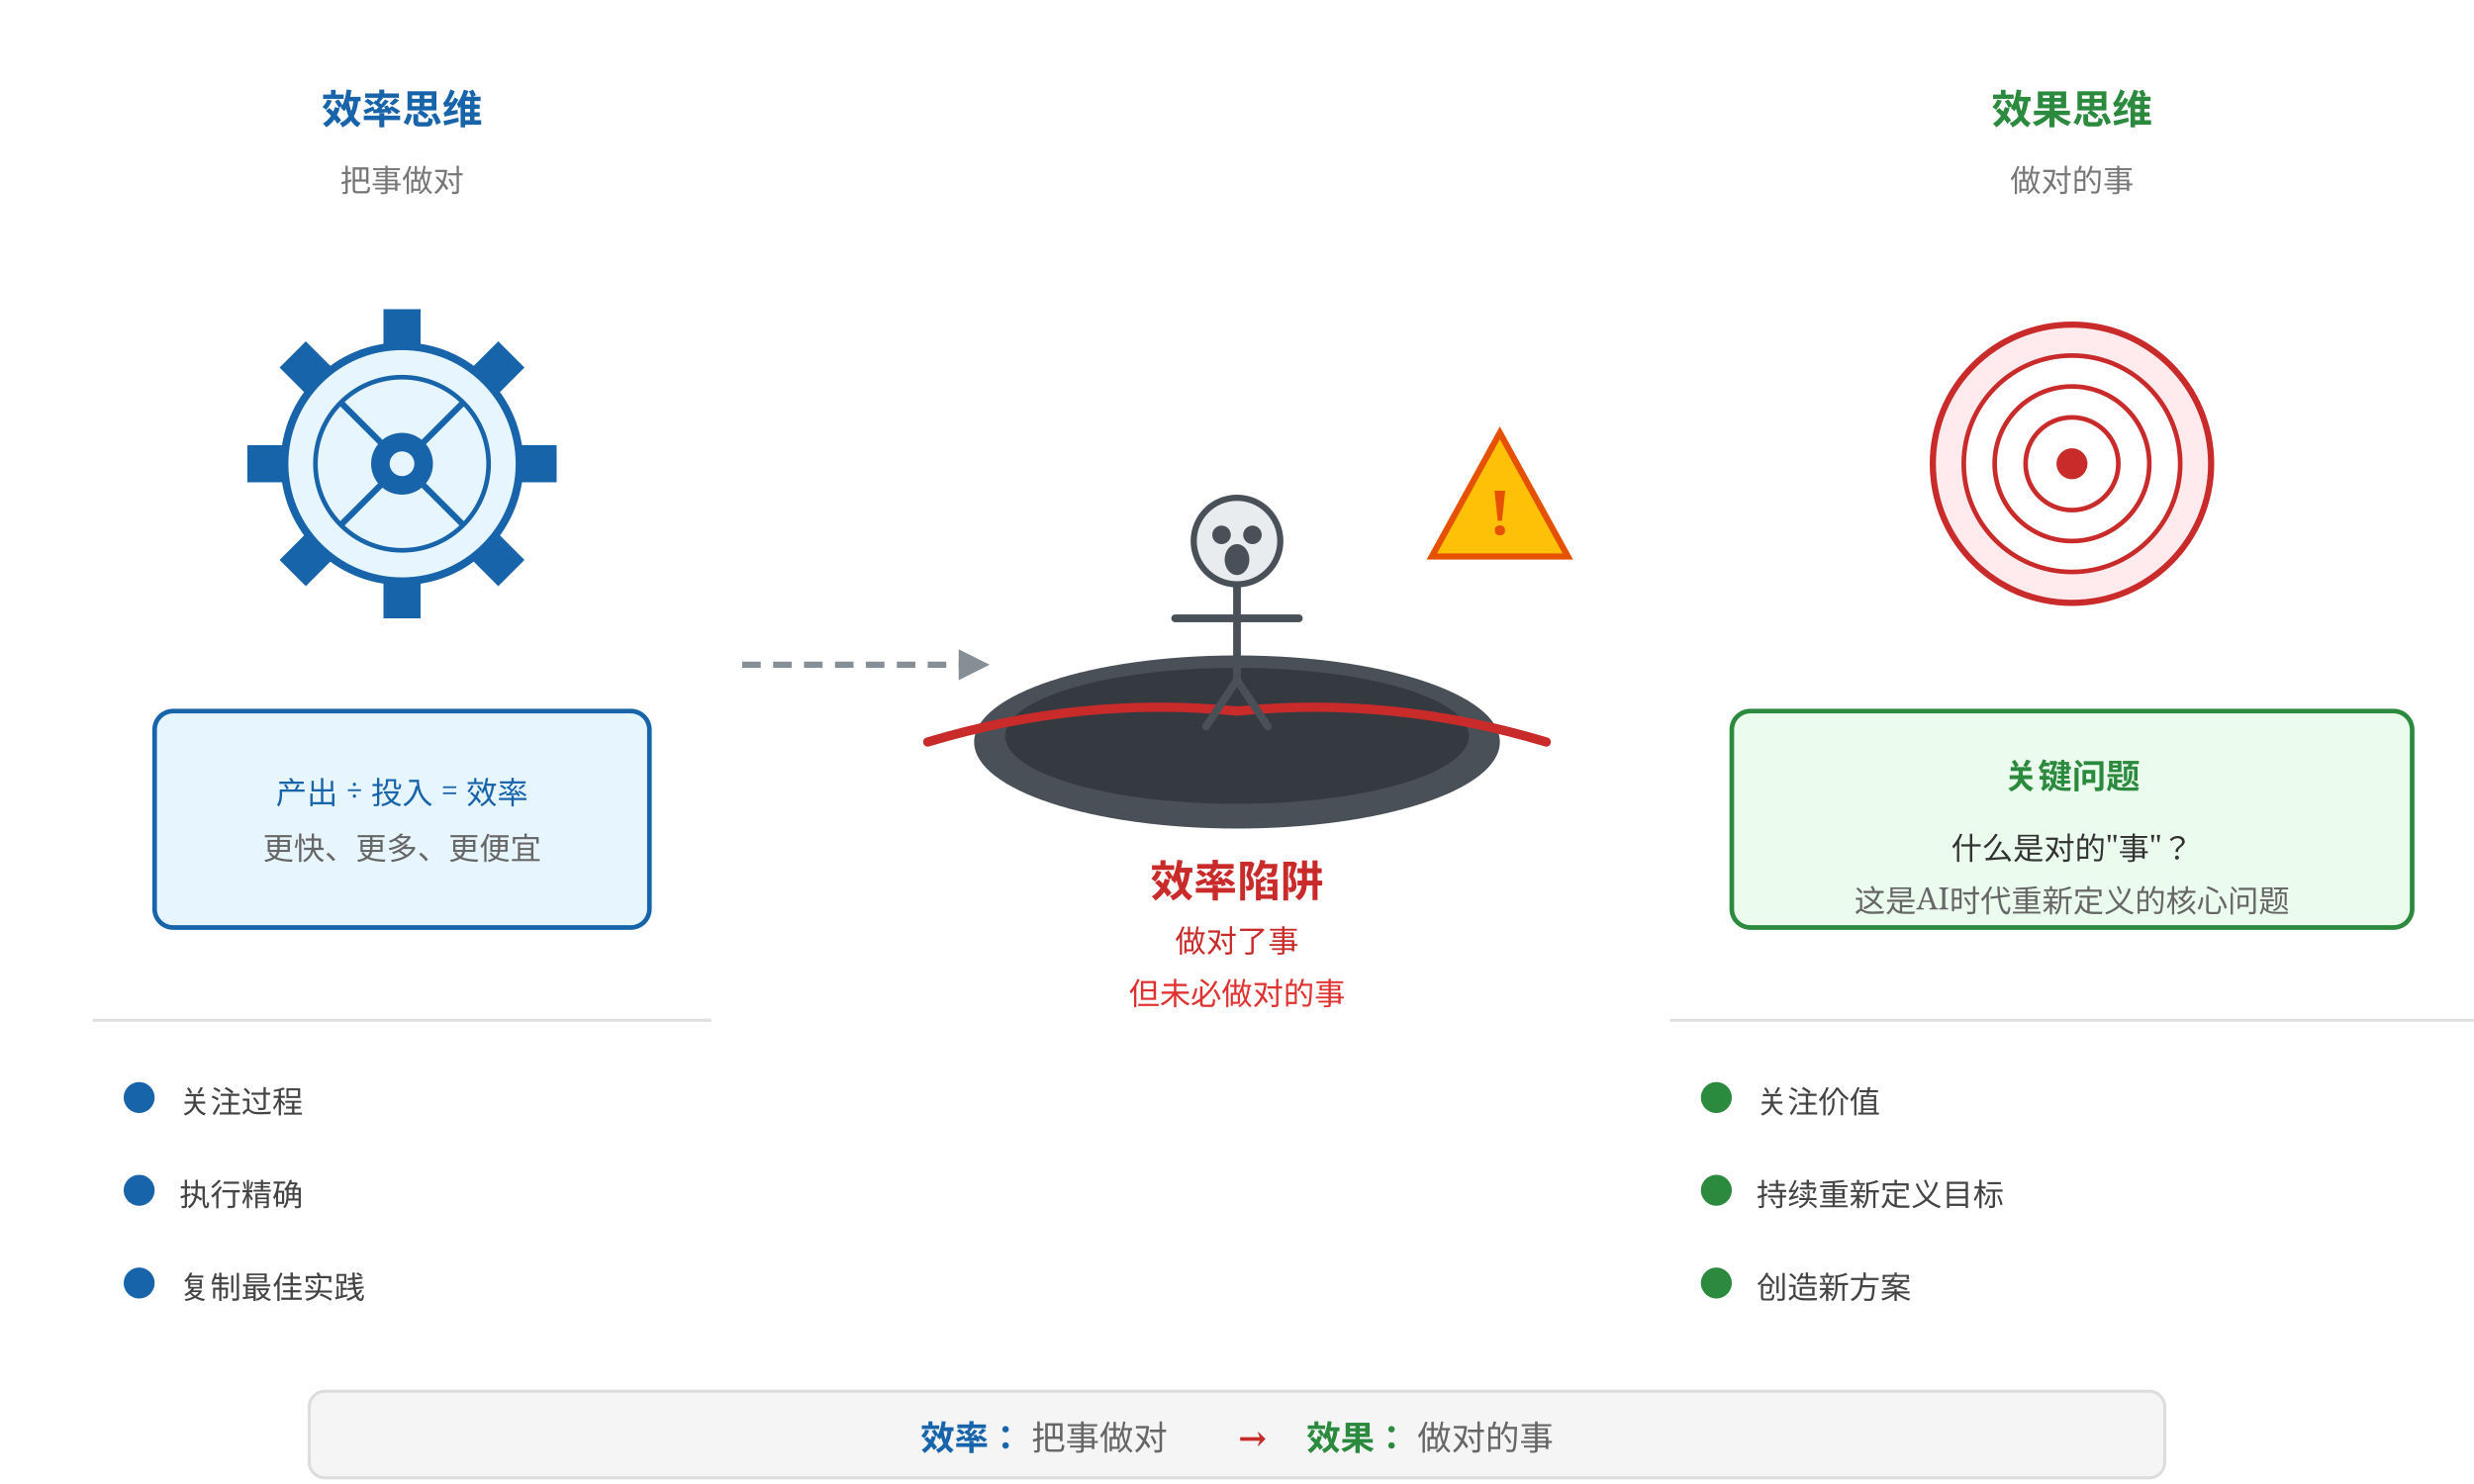
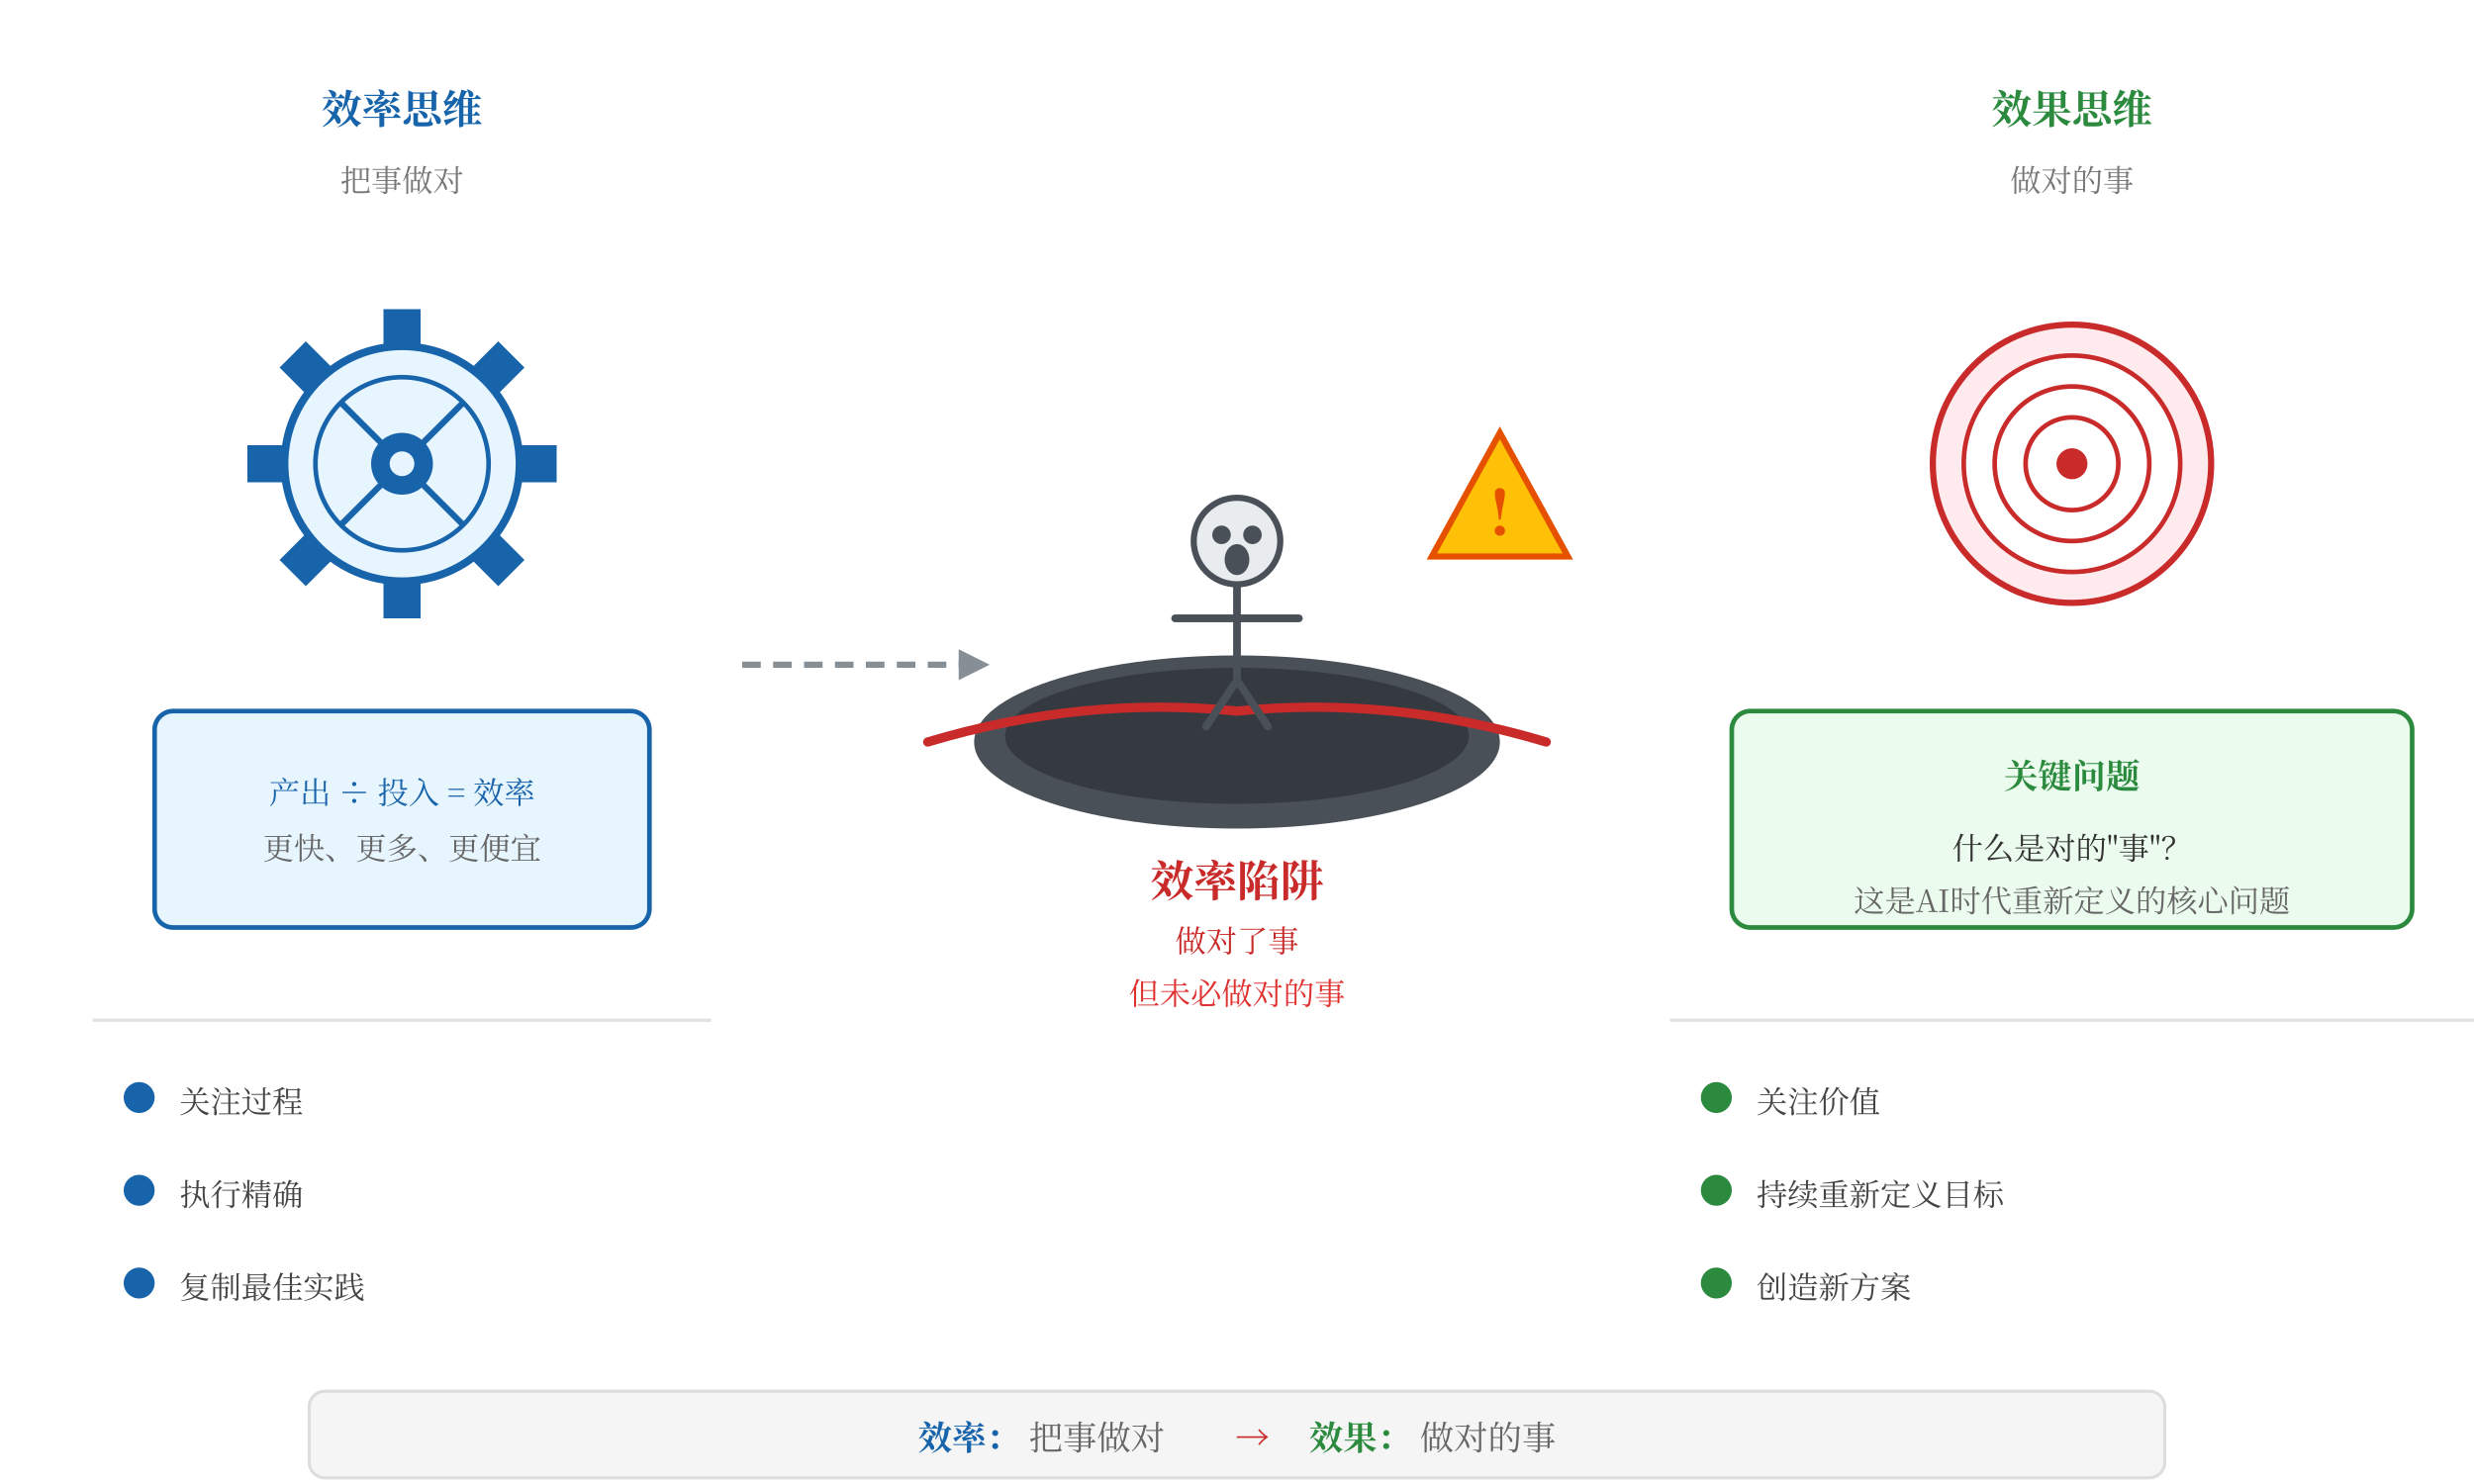
- <svg xmlns="http://www.w3.org/2000/svg" viewBox="0 0 800 480" style="font-family: 'Songti SC', serif; background: #fefefe;">
+ <svg xmlns="http://www.w3.org/2000/svg" viewBox="0 0 800 480" style="font-family: 'Noto Serif CJK SC', serif; background: #fefefe;">
  <rect width="800" height="480" fill="white" />
  <text x="130" y="40" text-anchor="middle" font-size="13" font-weight="bold" fill="#1864ab">效率思维</text>
  <text x="130" y="62" text-anchor="middle" font-size="10" fill="#777">把事做对</text>
  <g transform="translate(130, 150)">
    <circle cx="0" cy="0" r="38" fill="#e7f5ff" stroke="#1864ab" stroke-width="2.5" />
    <rect x="-6" y="-50" width="12" height="12" fill="#1864ab" />
    <rect x="-6" y="38" width="12" height="12" fill="#1864ab" />
    <rect x="-50" y="-6" width="12" height="12" fill="#1864ab" />
    <rect x="38" y="-6" width="12" height="12" fill="#1864ab" />
    <rect x="-6" y="-50" width="12" height="12" fill="#1864ab" transform="rotate(45)" />
    <rect x="-6" y="38" width="12" height="12" fill="#1864ab" transform="rotate(45)" />
    <rect x="-50" y="-6" width="12" height="12" fill="#1864ab" transform="rotate(45)" />
    <rect x="38" y="-6" width="12" height="12" fill="#1864ab" transform="rotate(45)" />
    <circle cx="0" cy="0" r="28" fill="none" stroke="#1864ab" stroke-width="1.5" />
    <line x1="-20" y1="-20" x2="20" y2="20" stroke="#1864ab" stroke-width="2" />
    <line x1="20" y1="-20" x2="-20" y2="20" stroke="#1864ab" stroke-width="2" />
    <circle cx="0" cy="0" r="10" fill="#1864ab" />
    <circle cx="0" cy="0" r="4" fill="#e7f5ff" />
  </g>
  <rect x="50" y="230" width="160" height="70" rx="6" fill="#e7f5ff" stroke="#1864ab" stroke-width="1.5" />
  <text x="130" y="260" text-anchor="middle" font-size="10" fill="#1864ab">产出 ÷ 投入 = 效率</text>
  <text x="130" y="278" text-anchor="middle" font-size="10" fill="#666">更快、更多、更便宜</text>
  <line x1="30" y1="330" x2="230" y2="330" stroke="#e0e0e0" stroke-width="1" />
  <circle cx="45" cy="355" r="5" fill="#1864ab" />
  <text x="58" y="360" font-size="10" fill="#444">关注过程</text>
  <circle cx="45" cy="385" r="5" fill="#1864ab" />
  <text x="58" y="390" font-size="10" fill="#444">执行精确</text>
  <circle cx="45" cy="415" r="5" fill="#1864ab" />
  <text x="58" y="420" font-size="10" fill="#444">复制最佳实践</text>
  <path d="M240 215 L320 215" fill="none" stroke="#868e96" stroke-width="2" stroke-dasharray="6,4" />
  <polygon points="320,215 310,210 310,220" fill="#868e96" />
  <ellipse cx="400" cy="240" rx="85" ry="28" fill="#495057" />
  <ellipse cx="400" cy="238" rx="75" ry="22" fill="#343a40" />
  <path d="M300 240 Q350 225 400 230 Q450 225 500 240" fill="none" stroke="#c92a2a" stroke-width="3" stroke-linecap="round" />
  <g transform="translate(400, 175)">
    <circle cx="0" cy="0" r="14" fill="#e9ecef" stroke="#495057" stroke-width="2" />
    <circle cx="-5" cy="-2" r="3" fill="#495057" />
    <circle cx="5" cy="-2" r="3" fill="#495057" />
    <ellipse cx="0" cy="6" rx="4" ry="5" fill="#495057" />
    <line x1="0" y1="14" x2="0" y2="45" stroke="#495057" stroke-width="2.5" />
    <line x1="-20" y1="25" x2="20" y2="25" stroke="#495057" stroke-width="2.5" stroke-linecap="round" />
    <line x1="0" y1="45" x2="-10" y2="60" stroke="#495057" stroke-width="2.5" stroke-linecap="round" />
    <line x1="0" y1="45" x2="10" y2="60" stroke="#495057" stroke-width="2.5" stroke-linecap="round" />
  </g>
  <text x="400" y="290" text-anchor="middle" font-size="14" font-weight="bold" fill="#c92a2a">效率陷阱</text>
  <text x="400" y="308" text-anchor="middle" font-size="10" fill="#c92a2a">做对了事</text>
  <text x="400" y="325" text-anchor="middle" font-size="10" fill="#e03131">但未必做对的事</text>
  <g transform="translate(485, 165)">
    <polygon points="0,-25 22,15 -22,15" fill="#ffc107" stroke="#e65100" stroke-width="2" />
    <text x="0" y="8" text-anchor="middle" font-size="20" font-weight="bold" fill="#e65100">!</text>
  </g>
  <text x="670" y="40" text-anchor="middle" font-size="13" font-weight="bold" fill="#2b8a3e">效果思维</text>
  <text x="670" y="62" text-anchor="middle" font-size="10" fill="#777">做对的事</text>
  <circle cx="670" cy="150" r="45" fill="#ffebee" stroke="#c92a2a" stroke-width="2" />
  <circle cx="670" cy="150" r="35" fill="#fff" stroke="#c92a2a" stroke-width="1.5" />
  <circle cx="670" cy="150" r="25" fill="#fff" stroke="#c92a2a" stroke-width="1.5" />
  <circle cx="670" cy="150" r="15" fill="#fff" stroke="#c92a2a" stroke-width="1.5" />
  <circle cx="670" cy="150" r="5" fill="#c92a2a" />
  <rect x="560" y="230" width="220" height="70" rx="6" fill="#ebfbee" stroke="#2b8a3e" stroke-width="1.5" />
  <text x="670" y="255" text-anchor="middle" font-size="11" font-weight="bold" fill="#2b8a3e">关键问题</text>
  <text x="670" y="278" text-anchor="middle" font-size="10" fill="#333">什么是对的"事"？</text>
  <text x="670" y="295" text-anchor="middle" font-size="10" fill="#666">这是AI时代重新定义的核心问题</text>
  <line x1="540" y1="330" x2="800" y2="330" stroke="#e0e0e0" stroke-width="1" />
  <circle cx="555" cy="355" r="5" fill="#2b8a3e" />
  <text x="568" y="360" font-size="10" fill="#444">关注价值</text>
  <circle cx="555" cy="385" r="5" fill="#2b8a3e" />
  <text x="568" y="390" font-size="10" fill="#444">持续重新定义目标</text>
  <circle cx="555" cy="415" r="5" fill="#2b8a3e" />
  <text x="568" y="420" font-size="10" fill="#444">创造新方案</text>
  <rect x="100" y="450" width="600" height="28" rx="5" fill="#f5f5f5" stroke="#ddd" stroke-width="1" />
  <text x="400" y="469" text-anchor="middle" font-size="11">
    <tspan fill="#1864ab" font-weight="bold">效率：</tspan>
    <tspan fill="#666">把事做对</tspan>
    <tspan dx="20" fill="#c92a2a" font-weight="bold">→</tspan>
    <tspan dx="10" fill="#2b8a3e" font-weight="bold">效果：</tspan>
    <tspan fill="#666">做对的事</tspan>
  </text>
</svg>
